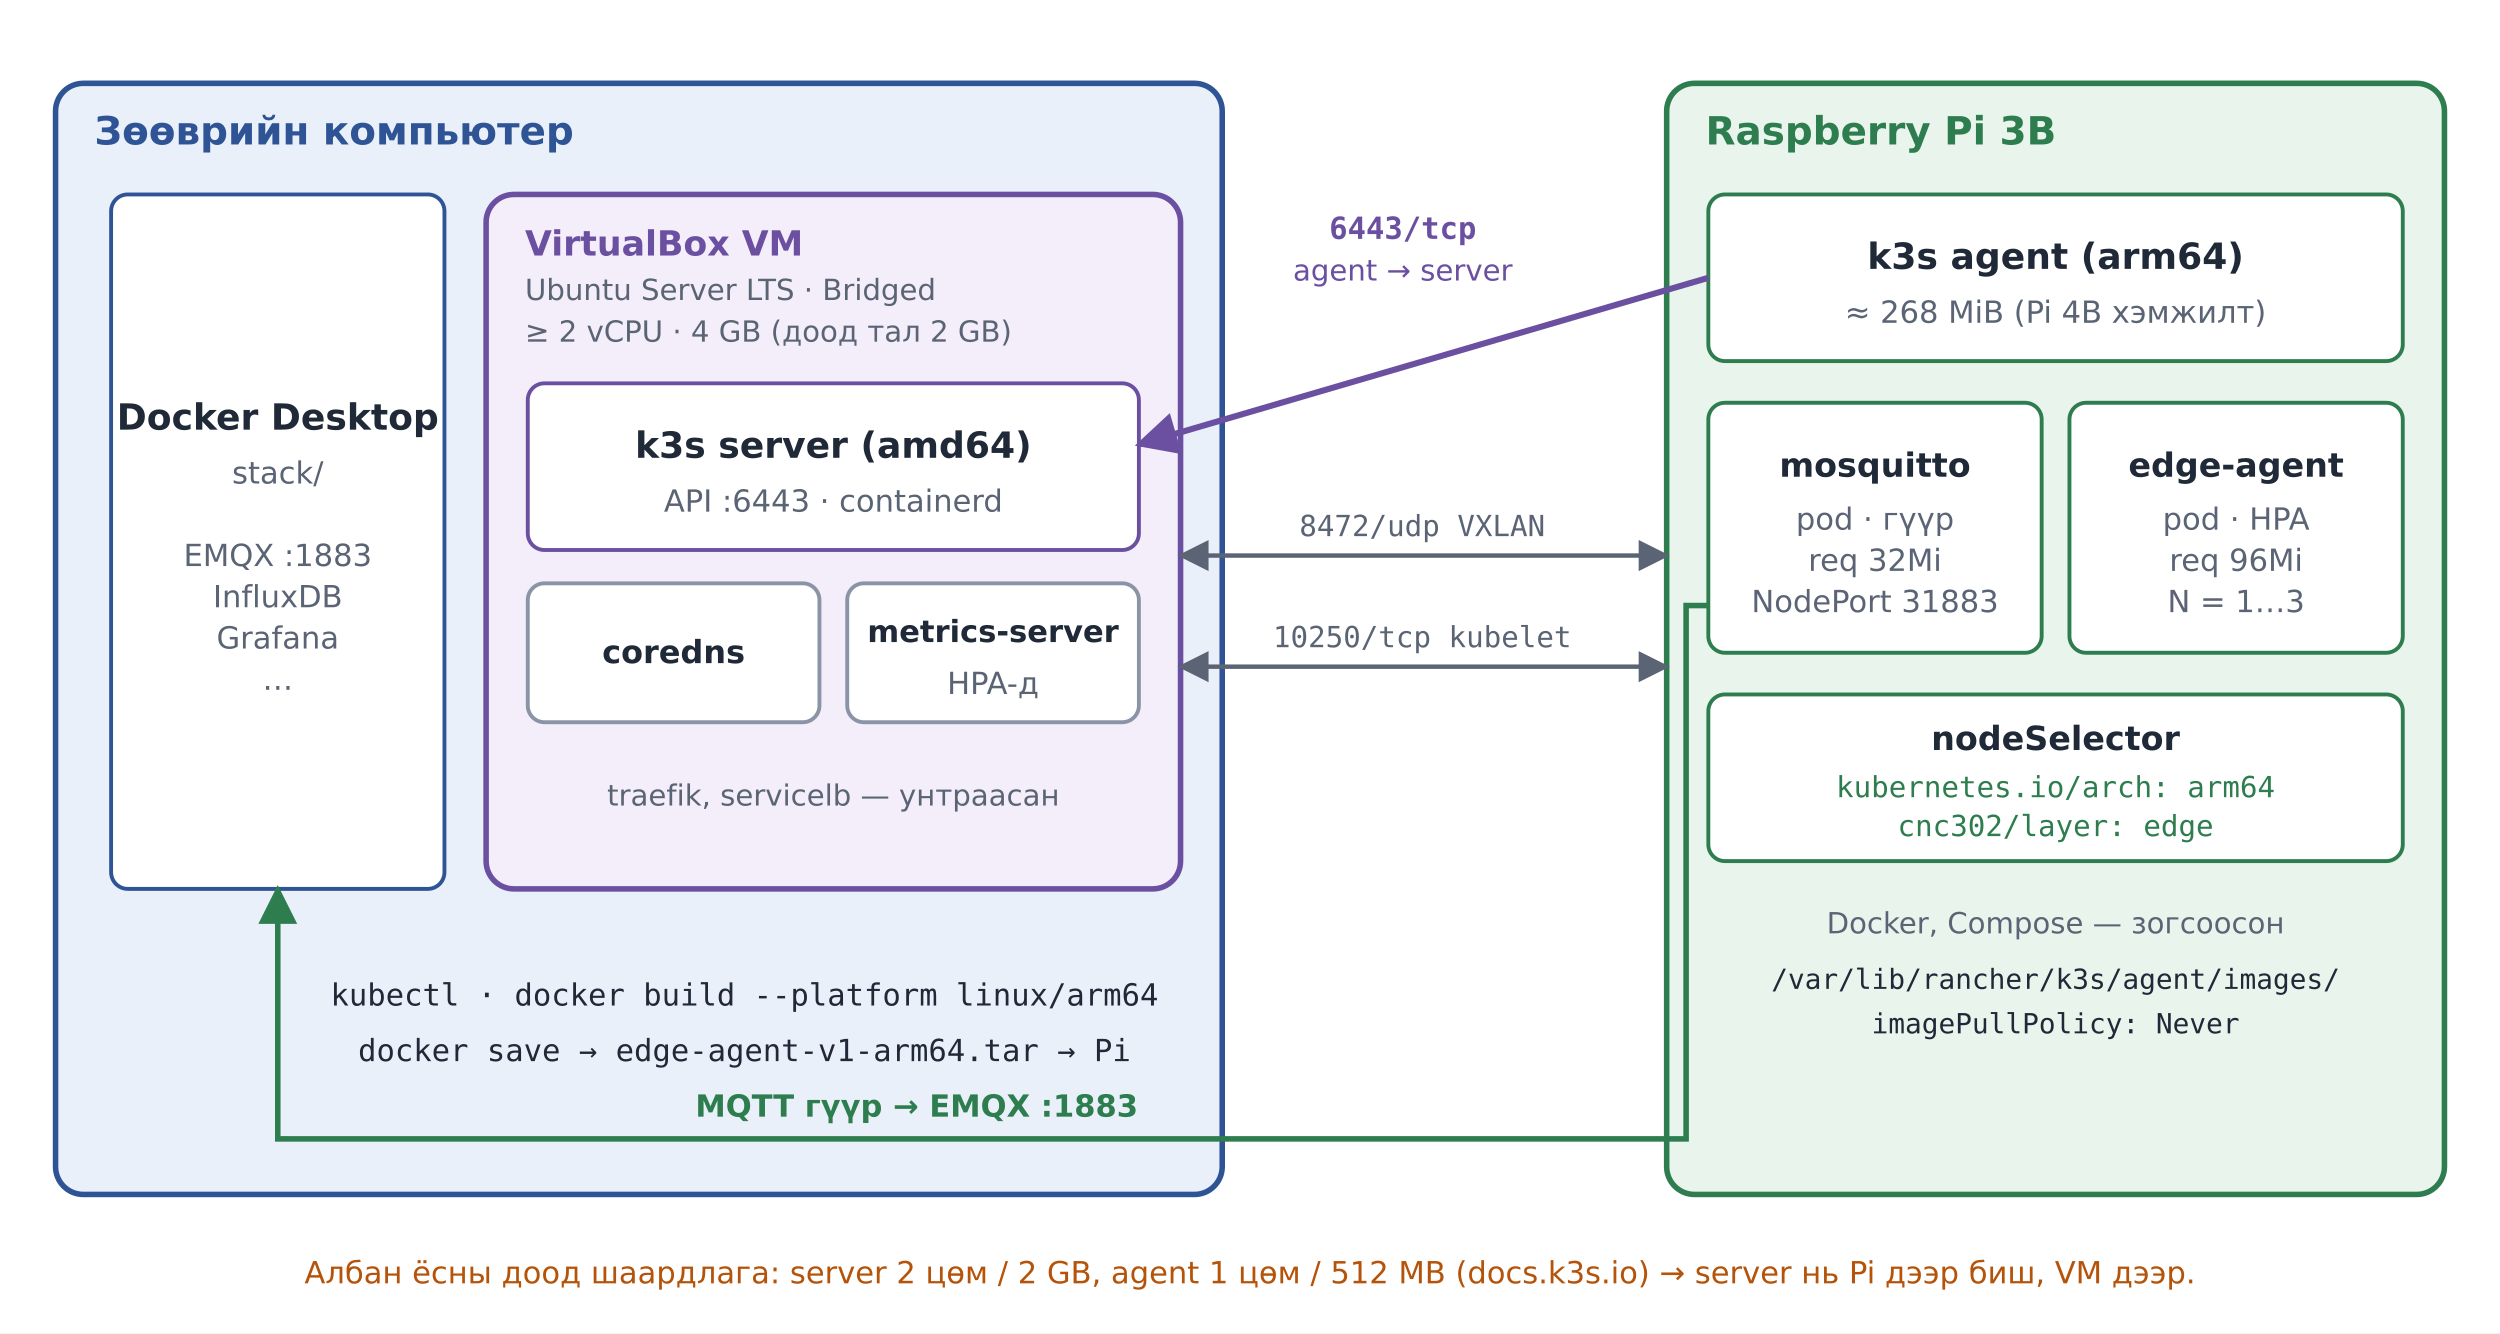
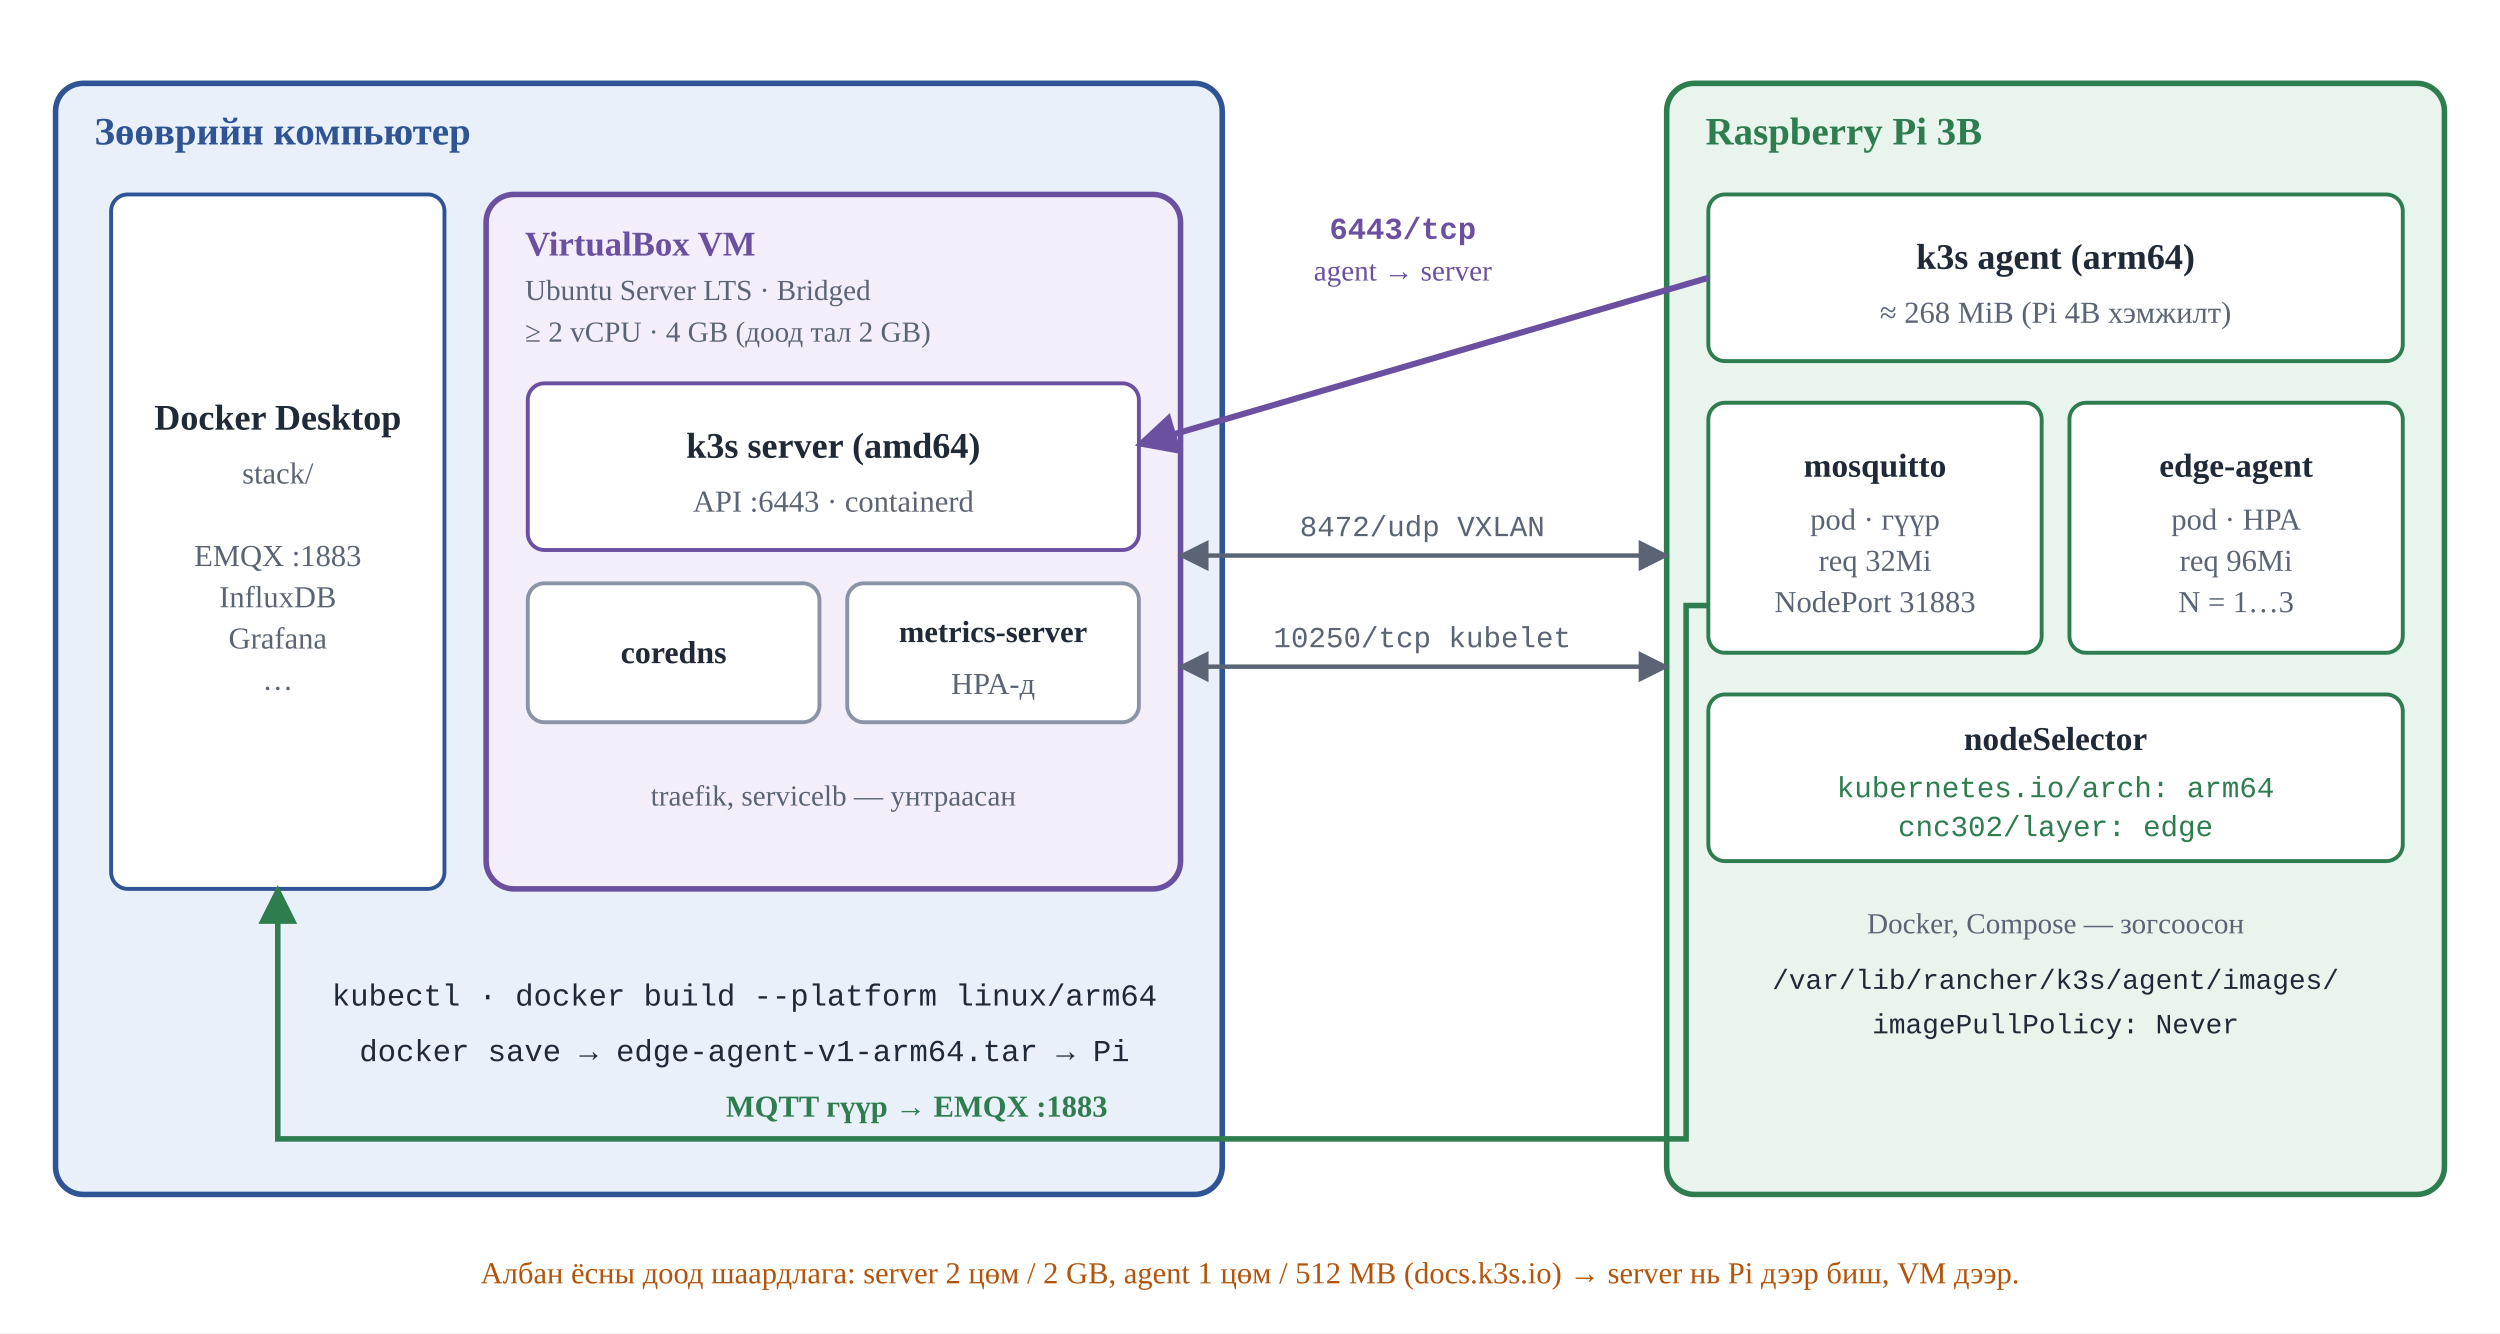
- <svg xmlns="http://www.w3.org/2000/svg" width="900" height="480" viewBox="0 0 900 480" font-family="DejaVu Sans, Arial, sans-serif">
+ <svg xmlns="http://www.w3.org/2000/svg" width="900" height="480" viewBox="0 0 900 480" font-family="Liberation Serif, Times New Roman, Times, serif">
  <defs>
    <marker id="a2E7D4F" viewBox="0 0 10 10" refX="9" refY="5" markerWidth="7" markerHeight="7" orient="auto-start-reverse">
      <path d="M0,0 L10,5 L0,10 z" fill="#2E7D4F" />
    </marker>
    <marker id="a5B6474" viewBox="0 0 10 10" refX="9" refY="5" markerWidth="7" markerHeight="7" orient="auto-start-reverse">
      <path d="M0,0 L10,5 L0,10 z" fill="#5B6474" />
    </marker>
    <marker id="a6B4FA0" viewBox="0 0 10 10" refX="9" refY="5" markerWidth="7" markerHeight="7" orient="auto-start-reverse">
      <path d="M0,0 L10,5 L0,10 z" fill="#6B4FA0" />
    </marker>
  </defs>
  <rect width="100%" height="100%" fill="#FFFFFF" />
  <rect x="20" y="30" width="420" height="400" rx="10" fill="#EAF0FA" stroke="#2E5496" stroke-width="2" />
-   <text x="34" y="52" font-family="DejaVu Sans, Arial, sans-serif" font-size="14" fill="#2E5496" text-anchor="start" font-weight="bold">Зөөврийн компьютер</text>
+   <text x="34" y="52" font-family="Liberation Serif, Times New Roman, Times, serif" font-size="14" fill="#2E5496" text-anchor="start" font-weight="bold">Зөөврийн компьютер</text>
  <rect x="40" y="70" width="120" height="250" rx="6" fill="#FFFFFF" stroke="#2E5496" stroke-width="1.4" />
-   <text x="100.0" y="154.675" font-family="DejaVu Sans, Arial, sans-serif" font-size="13" fill="#1F2937" text-anchor="middle" font-weight="bold">Docker Desktop</text>
-   <text x="100.0" y="174.075" font-family="DejaVu Sans, Arial, sans-serif" font-size="11" fill="#5B6474" text-anchor="middle" font-weight="normal">stack/</text>
-   <text x="100.0" y="188.925" font-family="DejaVu Sans, Arial, sans-serif" font-size="11" fill="#5B6474" text-anchor="middle" font-weight="normal" />
-   <text x="100.0" y="203.775" font-family="DejaVu Sans, Arial, sans-serif" font-size="11" fill="#5B6474" text-anchor="middle" font-weight="normal">EMQX :1883</text>
-   <text x="100.0" y="218.625" font-family="DejaVu Sans, Arial, sans-serif" font-size="11" fill="#5B6474" text-anchor="middle" font-weight="normal">InfluxDB</text>
-   <text x="100.0" y="233.475" font-family="DejaVu Sans, Arial, sans-serif" font-size="11" fill="#5B6474" text-anchor="middle" font-weight="normal">Grafana</text>
-   <text x="100.0" y="248.325" font-family="DejaVu Sans, Arial, sans-serif" font-size="11" fill="#5B6474" text-anchor="middle" font-weight="normal">…</text>
+   <text x="100.0" y="154.675" font-family="Liberation Serif, Times New Roman, Times, serif" font-size="13" fill="#1F2937" text-anchor="middle" font-weight="bold">Docker Desktop</text>
+   <text x="100.0" y="174.075" font-family="Liberation Serif, Times New Roman, Times, serif" font-size="11" fill="#5B6474" text-anchor="middle" font-weight="normal">stack/</text>
+   <text x="100.0" y="188.925" font-family="Liberation Serif, Times New Roman, Times, serif" font-size="11" fill="#5B6474" text-anchor="middle" font-weight="normal" />
+   <text x="100.0" y="203.775" font-family="Liberation Serif, Times New Roman, Times, serif" font-size="11" fill="#5B6474" text-anchor="middle" font-weight="normal">EMQX :1883</text>
+   <text x="100.0" y="218.625" font-family="Liberation Serif, Times New Roman, Times, serif" font-size="11" fill="#5B6474" text-anchor="middle" font-weight="normal">InfluxDB</text>
+   <text x="100.0" y="233.475" font-family="Liberation Serif, Times New Roman, Times, serif" font-size="11" fill="#5B6474" text-anchor="middle" font-weight="normal">Grafana</text>
+   <text x="100.0" y="248.325" font-family="Liberation Serif, Times New Roman, Times, serif" font-size="11" fill="#5B6474" text-anchor="middle" font-weight="normal">…</text>
  <rect x="175" y="70" width="250" height="250" rx="10" fill="#F3EEFA" stroke="#6B4FA0" stroke-width="2" />
-   <text x="189" y="92" font-family="DejaVu Sans, Arial, sans-serif" font-size="12.5" fill="#6B4FA0" text-anchor="start" font-weight="bold">VirtualBox VM</text>
-   <text x="189" y="108" font-family="DejaVu Sans, Arial, sans-serif" font-size="10.5" fill="#5B6474" text-anchor="start" font-weight="normal">Ubuntu Server LTS · Bridged</text>
-   <text x="189" y="123" font-family="DejaVu Sans, Arial, sans-serif" font-size="10.5" fill="#5B6474" text-anchor="start" font-weight="normal">≥ 2 vCPU · 4 GB (доод тал 2 GB)</text>
+   <text x="189" y="92" font-family="Liberation Serif, Times New Roman, Times, serif" font-size="12.5" fill="#6B4FA0" text-anchor="start" font-weight="bold">VirtualBox VM</text>
+   <text x="189" y="108" font-family="Liberation Serif, Times New Roman, Times, serif" font-size="10.5" fill="#5B6474" text-anchor="start" font-weight="normal">Ubuntu Server LTS · Bridged</text>
+   <text x="189" y="123" font-family="Liberation Serif, Times New Roman, Times, serif" font-size="10.5" fill="#5B6474" text-anchor="start" font-weight="normal">≥ 2 vCPU · 4 GB (доод тал 2 GB)</text>
  <rect x="190" y="138" width="220" height="60" rx="6" fill="#FFFFFF" stroke="#6B4FA0" stroke-width="1.4" />
-   <text x="300.0" y="164.8" font-family="DejaVu Sans, Arial, sans-serif" font-size="13" fill="#1F2937" text-anchor="middle" font-weight="bold">k3s server (amd64)</text>
-   <text x="300.0" y="184.2" font-family="DejaVu Sans, Arial, sans-serif" font-size="11" fill="#5B6474" text-anchor="middle" font-weight="normal">API :6443 · containerd</text>
+   <text x="300.0" y="164.8" font-family="Liberation Serif, Times New Roman, Times, serif" font-size="13" fill="#1F2937" text-anchor="middle" font-weight="bold">k3s server (amd64)</text>
+   <text x="300.0" y="184.2" font-family="Liberation Serif, Times New Roman, Times, serif" font-size="11" fill="#5B6474" text-anchor="middle" font-weight="normal">API :6443 · containerd</text>
  <rect x="190" y="210" width="105" height="50" rx="6" fill="#FFFFFF" stroke="#8A94A6" stroke-width="1.4" />
-   <text x="242.5" y="238.738" font-family="DejaVu Sans, Arial, sans-serif" font-size="11.5" fill="#1F2937" text-anchor="middle" font-weight="bold">coredns</text>
+   <text x="242.5" y="238.738" font-family="Liberation Serif, Times New Roman, Times, serif" font-size="11.5" fill="#1F2937" text-anchor="middle" font-weight="bold">coredns</text>
  <rect x="305" y="210" width="105" height="50" rx="6" fill="#FFFFFF" stroke="#8A94A6" stroke-width="1.4" />
-   <text x="357.5" y="231.15" font-family="DejaVu Sans, Arial, sans-serif" font-size="11" fill="#1F2937" text-anchor="middle" font-weight="bold">metrics-server</text>
-   <text x="357.5" y="249.85" font-family="DejaVu Sans, Arial, sans-serif" font-size="11" fill="#5B6474" text-anchor="middle" font-weight="normal">HPA-д</text>
-   <text x="300" y="290" font-family="DejaVu Sans, Arial, sans-serif" font-size="10.5" fill="#5B6474" text-anchor="middle" font-weight="normal">traefik, servicelb — унтраасан</text>
-   <text x="268" y="362" font-family="DejaVu Sans Mono, monospace" font-size="11" fill="#1F2937" text-anchor="middle" font-weight="normal">kubectl  ·  docker build --platform linux/arm64</text>
-   <text x="268" y="382" font-family="DejaVu Sans Mono, monospace" font-size="11" fill="#1F2937" text-anchor="middle" font-weight="normal">docker save → edge-agent-v1-arm64.tar → Pi</text>
+   <text x="357.5" y="231.15" font-family="Liberation Serif, Times New Roman, Times, serif" font-size="11" fill="#1F2937" text-anchor="middle" font-weight="bold">metrics-server</text>
+   <text x="357.5" y="249.85" font-family="Liberation Serif, Times New Roman, Times, serif" font-size="11" fill="#5B6474" text-anchor="middle" font-weight="normal">HPA-д</text>
+   <text x="300" y="290" font-family="Liberation Serif, Times New Roman, Times, serif" font-size="10.5" fill="#5B6474" text-anchor="middle" font-weight="normal">traefik, servicelb — унтраасан</text>
+   <text x="268" y="362" font-family="Liberation Mono, Courier New, monospace" font-size="11" fill="#1F2937" text-anchor="middle" font-weight="normal">kubectl  ·  docker build --platform linux/arm64</text>
+   <text x="268" y="382" font-family="Liberation Mono, Courier New, monospace" font-size="11" fill="#1F2937" text-anchor="middle" font-weight="normal">docker save → edge-agent-v1-arm64.tar → Pi</text>
  <rect x="600" y="30" width="280" height="400" rx="10" fill="#E8F4EC" stroke="#2E7D4F" stroke-width="2" />
-   <text x="614" y="52" font-family="DejaVu Sans, Arial, sans-serif" font-size="14" fill="#2E7D4F" text-anchor="start" font-weight="bold">Raspberry Pi 3B</text>
+   <text x="614" y="52" font-family="Liberation Serif, Times New Roman, Times, serif" font-size="14" fill="#2E7D4F" text-anchor="start" font-weight="bold">Raspberry Pi 3B</text>
  <rect x="615" y="70" width="250" height="60" rx="6" fill="#FFFFFF" stroke="#2E7D4F" stroke-width="1.4" />
-   <text x="740.0" y="96.8" font-family="DejaVu Sans, Arial, sans-serif" font-size="13" fill="#1F2937" text-anchor="middle" font-weight="bold">k3s agent (arm64)</text>
-   <text x="740.0" y="116.2" font-family="DejaVu Sans, Arial, sans-serif" font-size="11" fill="#5B6474" text-anchor="middle" font-weight="normal">≈ 268 MiB (Pi 4B хэмжилт)</text>
+   <text x="740.0" y="96.8" font-family="Liberation Serif, Times New Roman, Times, serif" font-size="13" fill="#1F2937" text-anchor="middle" font-weight="bold">k3s agent (arm64)</text>
+   <text x="740.0" y="116.2" font-family="Liberation Serif, Times New Roman, Times, serif" font-size="11" fill="#5B6474" text-anchor="middle" font-weight="normal">≈ 268 MiB (Pi 4B хэмжилт)</text>
  <rect x="615" y="145" width="120" height="90" rx="6" fill="#FFFFFF" stroke="#2E7D4F" stroke-width="1.4" />
-   <text x="675.0" y="171.625" font-family="DejaVu Sans, Arial, sans-serif" font-size="12" fill="#1F2937" text-anchor="middle" font-weight="bold">mosquitto</text>
-   <text x="675.0" y="190.675" font-family="DejaVu Sans, Arial, sans-serif" font-size="11" fill="#5B6474" text-anchor="middle" font-weight="normal">pod · гүүр</text>
-   <text x="675.0" y="205.525" font-family="DejaVu Sans, Arial, sans-serif" font-size="11" fill="#5B6474" text-anchor="middle" font-weight="normal">req 32Mi</text>
-   <text x="675.0" y="220.375" font-family="DejaVu Sans, Arial, sans-serif" font-size="11" fill="#5B6474" text-anchor="middle" font-weight="normal">NodePort 31883</text>
+   <text x="675.0" y="171.625" font-family="Liberation Serif, Times New Roman, Times, serif" font-size="12" fill="#1F2937" text-anchor="middle" font-weight="bold">mosquitto</text>
+   <text x="675.0" y="190.675" font-family="Liberation Serif, Times New Roman, Times, serif" font-size="11" fill="#5B6474" text-anchor="middle" font-weight="normal">pod · гүүр</text>
+   <text x="675.0" y="205.525" font-family="Liberation Serif, Times New Roman, Times, serif" font-size="11" fill="#5B6474" text-anchor="middle" font-weight="normal">req 32Mi</text>
+   <text x="675.0" y="220.375" font-family="Liberation Serif, Times New Roman, Times, serif" font-size="11" fill="#5B6474" text-anchor="middle" font-weight="normal">NodePort 31883</text>
  <rect x="745" y="145" width="120" height="90" rx="6" fill="#FFFFFF" stroke="#2E7D4F" stroke-width="1.4" />
-   <text x="805.0" y="171.625" font-family="DejaVu Sans, Arial, sans-serif" font-size="12" fill="#1F2937" text-anchor="middle" font-weight="bold">edge-agent</text>
-   <text x="805.0" y="190.675" font-family="DejaVu Sans, Arial, sans-serif" font-size="11" fill="#5B6474" text-anchor="middle" font-weight="normal">pod · HPA</text>
-   <text x="805.0" y="205.525" font-family="DejaVu Sans, Arial, sans-serif" font-size="11" fill="#5B6474" text-anchor="middle" font-weight="normal">req 96Mi</text>
-   <text x="805.0" y="220.375" font-family="DejaVu Sans, Arial, sans-serif" font-size="11" fill="#5B6474" text-anchor="middle" font-weight="normal">N = 1…3</text>
+   <text x="805.0" y="171.625" font-family="Liberation Serif, Times New Roman, Times, serif" font-size="12" fill="#1F2937" text-anchor="middle" font-weight="bold">edge-agent</text>
+   <text x="805.0" y="190.675" font-family="Liberation Serif, Times New Roman, Times, serif" font-size="11" fill="#5B6474" text-anchor="middle" font-weight="normal">pod · HPA</text>
+   <text x="805.0" y="205.525" font-family="Liberation Serif, Times New Roman, Times, serif" font-size="11" fill="#5B6474" text-anchor="middle" font-weight="normal">req 96Mi</text>
+   <text x="805.0" y="220.375" font-family="Liberation Serif, Times New Roman, Times, serif" font-size="11" fill="#5B6474" text-anchor="middle" font-weight="normal">N = 1…3</text>
  <rect x="615" y="250" width="250" height="60" rx="6" fill="#FFFFFF" stroke="#2E7D4F" stroke-width="1.4" />
-   <text x="740" y="270" font-family="DejaVu Sans, Arial, sans-serif" font-size="12" fill="#1F2937" text-anchor="middle" font-weight="bold">nodeSelector</text>
-   <text x="740" y="287" font-family="DejaVu Sans Mono, monospace" font-size="10.5" fill="#2E7D4F" text-anchor="middle" font-weight="normal">kubernetes.io/arch: arm64</text>
-   <text x="740" y="301" font-family="DejaVu Sans Mono, monospace" font-size="10.5" fill="#2E7D4F" text-anchor="middle" font-weight="normal">cnc302/layer: edge</text>
-   <text x="740" y="336" font-family="DejaVu Sans, Arial, sans-serif" font-size="10.5" fill="#5B6474" text-anchor="middle" font-weight="normal">Docker, Compose — зогсоосон</text>
-   <text x="740" y="356" font-family="DejaVu Sans Mono, monospace" font-size="10" fill="#1F2937" text-anchor="middle" font-weight="normal">/var/lib/rancher/k3s/agent/images/</text>
-   <text x="740" y="372" font-family="DejaVu Sans Mono, monospace" font-size="10" fill="#1F2937" text-anchor="middle" font-weight="normal">imagePullPolicy: Never</text>
+   <text x="740" y="270" font-family="Liberation Serif, Times New Roman, Times, serif" font-size="12" fill="#1F2937" text-anchor="middle" font-weight="bold">nodeSelector</text>
+   <text x="740" y="287" font-family="Liberation Mono, Courier New, monospace" font-size="10.5" fill="#2E7D4F" text-anchor="middle" font-weight="normal">kubernetes.io/arch: arm64</text>
+   <text x="740" y="301" font-family="Liberation Mono, Courier New, monospace" font-size="10.5" fill="#2E7D4F" text-anchor="middle" font-weight="normal">cnc302/layer: edge</text>
+   <text x="740" y="336" font-family="Liberation Serif, Times New Roman, Times, serif" font-size="10.5" fill="#5B6474" text-anchor="middle" font-weight="normal">Docker, Compose — зогсоосон</text>
+   <text x="740" y="356" font-family="Liberation Mono, Courier New, monospace" font-size="10" fill="#1F2937" text-anchor="middle" font-weight="normal">/var/lib/rancher/k3s/agent/images/</text>
+   <text x="740" y="372" font-family="Liberation Mono, Courier New, monospace" font-size="10" fill="#1F2937" text-anchor="middle" font-weight="normal">imagePullPolicy: Never</text>
  <line x1="615" y1="100" x2="410" y2="160" stroke="#6B4FA0" stroke-width="2.2" marker-end="url(#a6B4FA0)" />
-   <text x="505" y="86" font-family="DejaVu Sans Mono, monospace" font-size="11" fill="#6B4FA0" text-anchor="middle" font-weight="bold">6443/tcp</text>
-   <text x="505" y="101" font-family="DejaVu Sans, Arial, sans-serif" font-size="10.5" fill="#6B4FA0" text-anchor="middle" font-weight="normal">agent → server</text>
+   <text x="505" y="86" font-family="Liberation Mono, Courier New, monospace" font-size="11" fill="#6B4FA0" text-anchor="middle" font-weight="bold">6443/tcp</text>
+   <text x="505" y="101" font-family="Liberation Serif, Times New Roman, Times, serif" font-size="10.5" fill="#6B4FA0" text-anchor="middle" font-weight="normal">agent → server</text>
  <line x1="600" y1="200" x2="425" y2="200" stroke="#5B6474" stroke-width="1.6" marker-end="url(#a5B6474)" marker-start="url(#a5B6474)" />
-   <text x="512" y="193" font-family="DejaVu Sans Mono, monospace" font-size="10.5" fill="#5B6474" text-anchor="middle" font-weight="normal">8472/udp VXLAN</text>
+   <text x="512" y="193" font-family="Liberation Mono, Courier New, monospace" font-size="10.5" fill="#5B6474" text-anchor="middle" font-weight="normal">8472/udp VXLAN</text>
  <line x1="600" y1="240" x2="425" y2="240" stroke="#5B6474" stroke-width="1.6" marker-end="url(#a5B6474)" marker-start="url(#a5B6474)" />
-   <text x="512" y="233" font-family="DejaVu Sans Mono, monospace" font-size="10.5" fill="#5B6474" text-anchor="middle" font-weight="normal">10250/tcp kubelet</text>
+   <text x="512" y="233" font-family="Liberation Mono, Courier New, monospace" font-size="10.5" fill="#5B6474" text-anchor="middle" font-weight="normal">10250/tcp kubelet</text>
  <path d="M 615 218 L 607 218 L 607 410 L 100 410 L 100 320" fill="none" stroke="#2E7D4F" stroke-width="2" marker-end="url(#a2E7D4F)" />
-   <text x="330" y="402" font-family="DejaVu Sans, Arial, sans-serif" font-size="11" fill="#2E7D4F" text-anchor="middle" font-weight="bold">MQTT гүүр → EMQX :1883</text>
-   <text x="450" y="462" font-family="DejaVu Sans, Arial, sans-serif" font-size="11" fill="#B45309" text-anchor="middle" font-weight="normal">Албан ёсны доод шаардлага: server 2 цөм / 2 GB, agent 1 цөм / 512 MB (docs.k3s.io) → server нь Pi дээр биш, VM дээр.</text>
+   <text x="330" y="402" font-family="Liberation Serif, Times New Roman, Times, serif" font-size="11" fill="#2E7D4F" text-anchor="middle" font-weight="bold">MQTT гүүр → EMQX :1883</text>
+   <text x="450" y="462" font-family="Liberation Serif, Times New Roman, Times, serif" font-size="11" fill="#B45309" text-anchor="middle" font-weight="normal">Албан ёсны доод шаардлага: server 2 цөм / 2 GB, agent 1 цөм / 512 MB (docs.k3s.io) → server нь Pi дээр биш, VM дээр.</text>
</svg>
